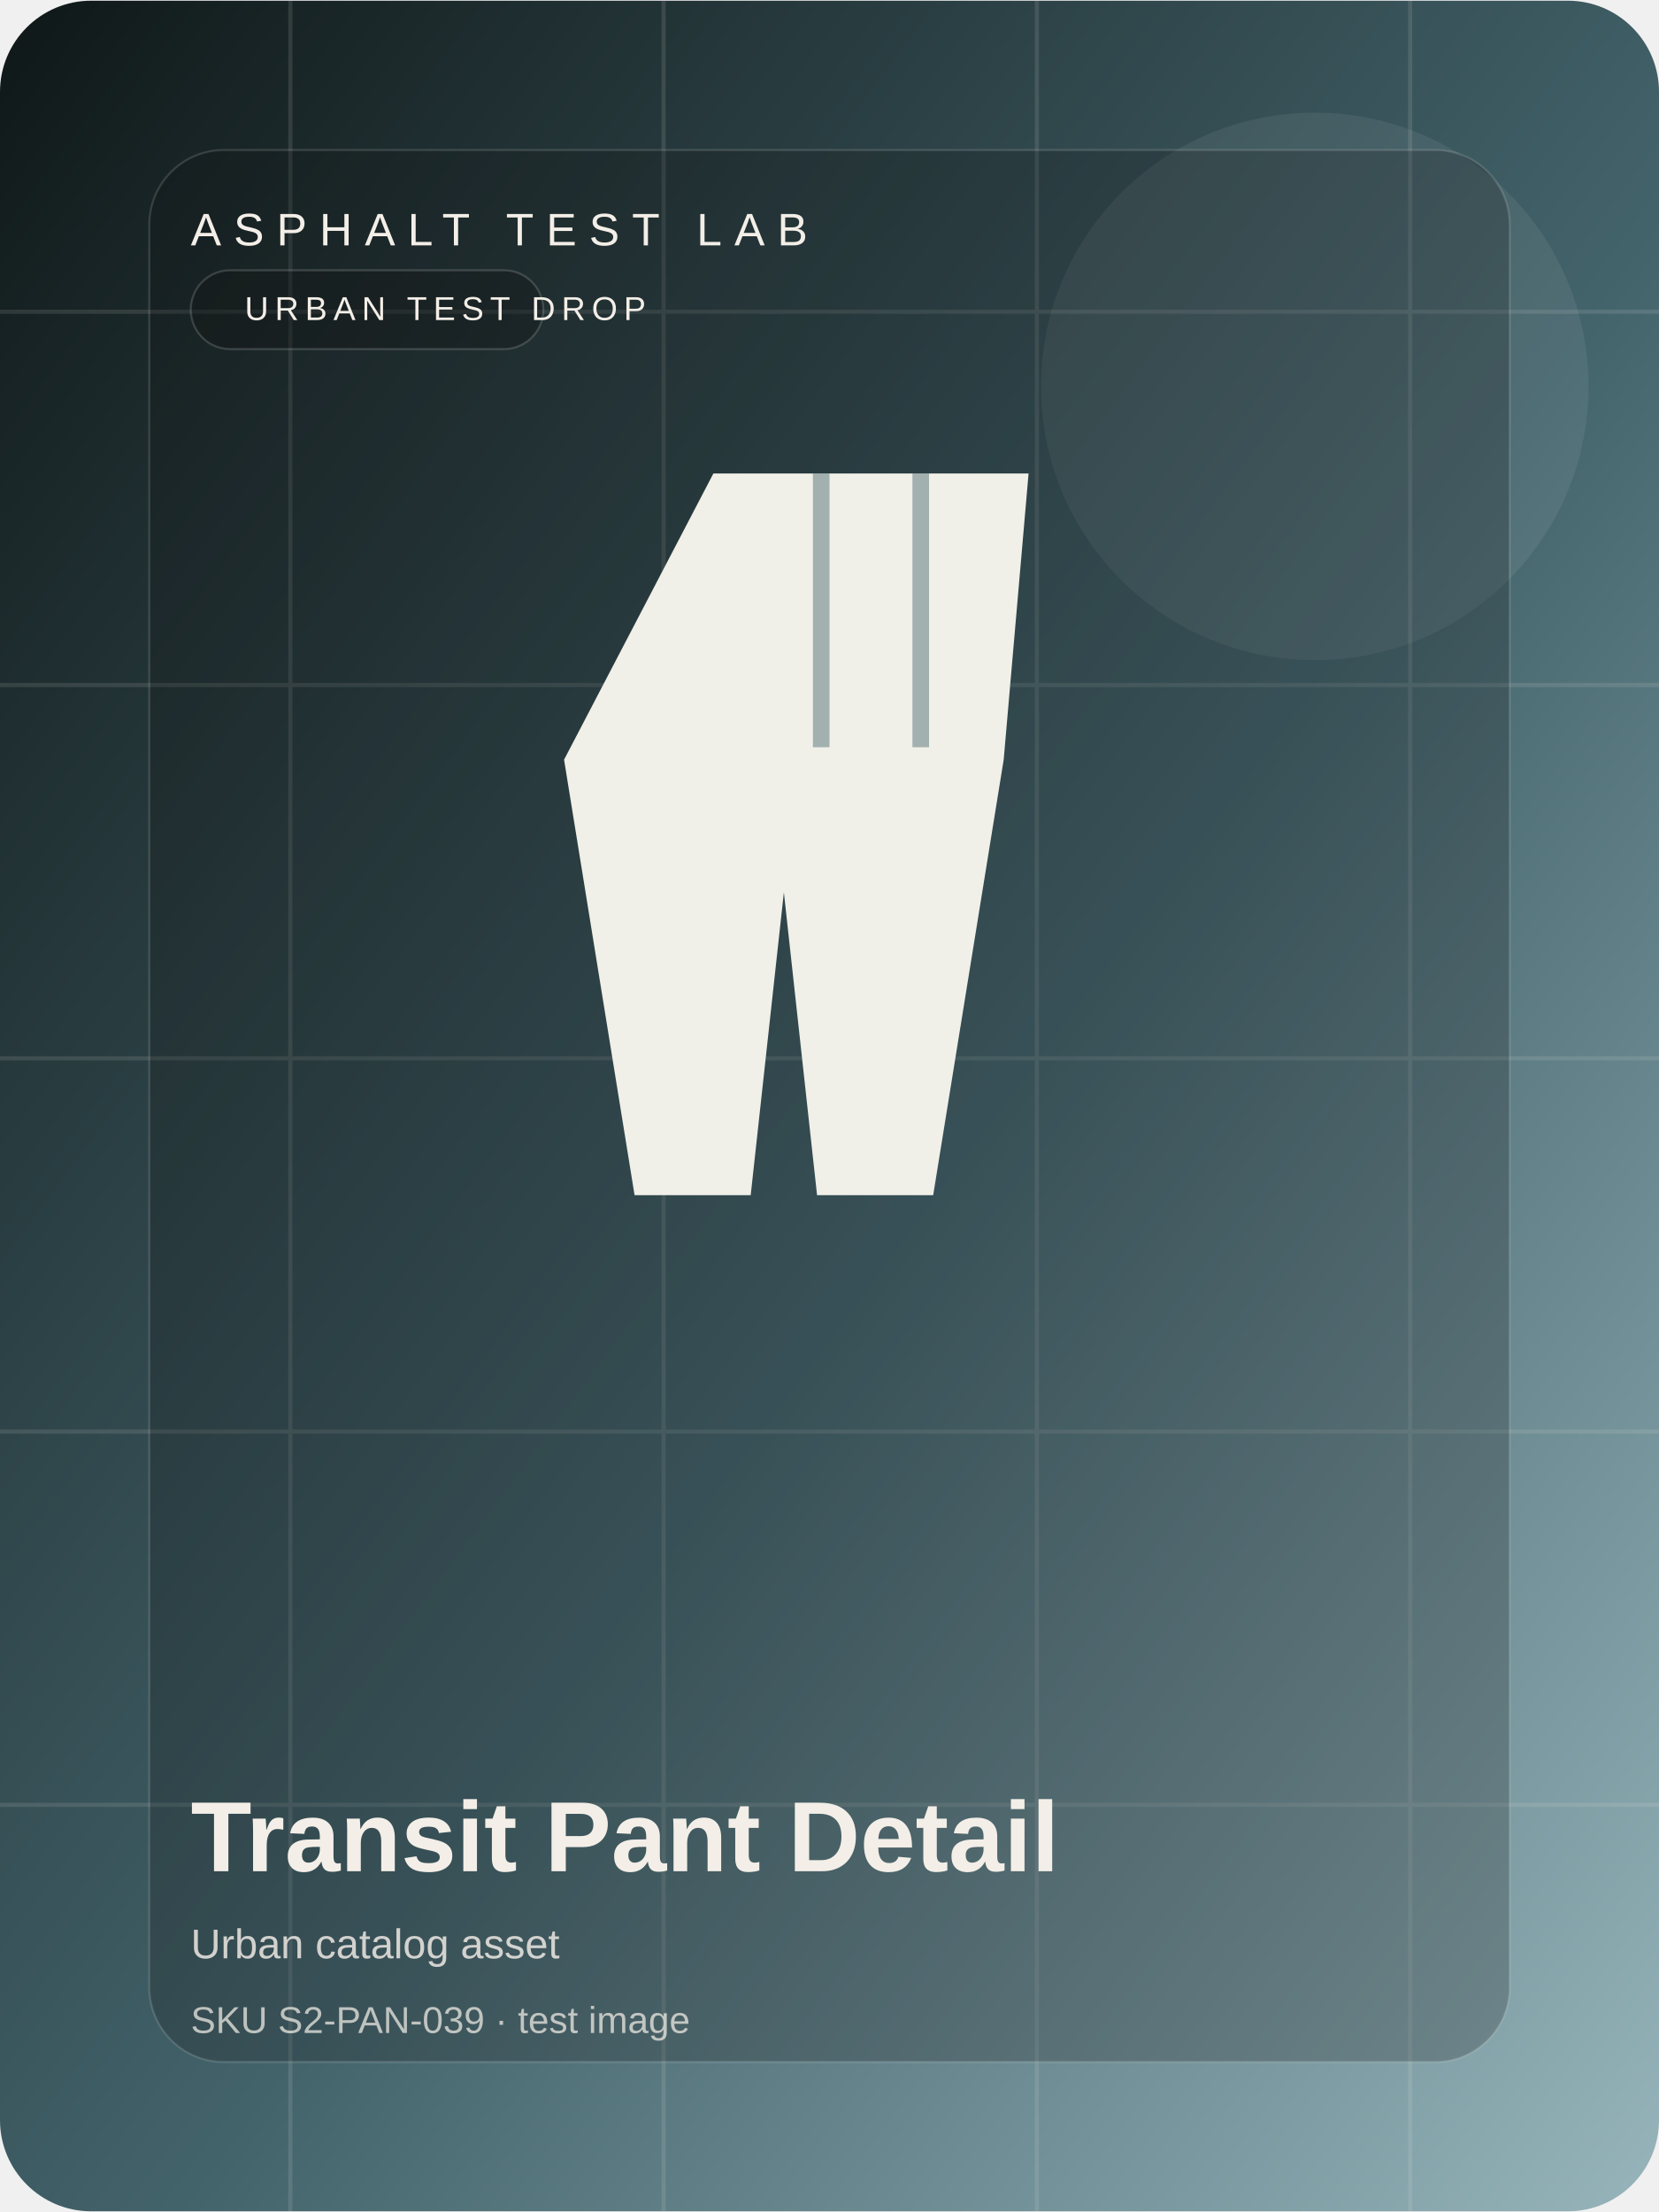
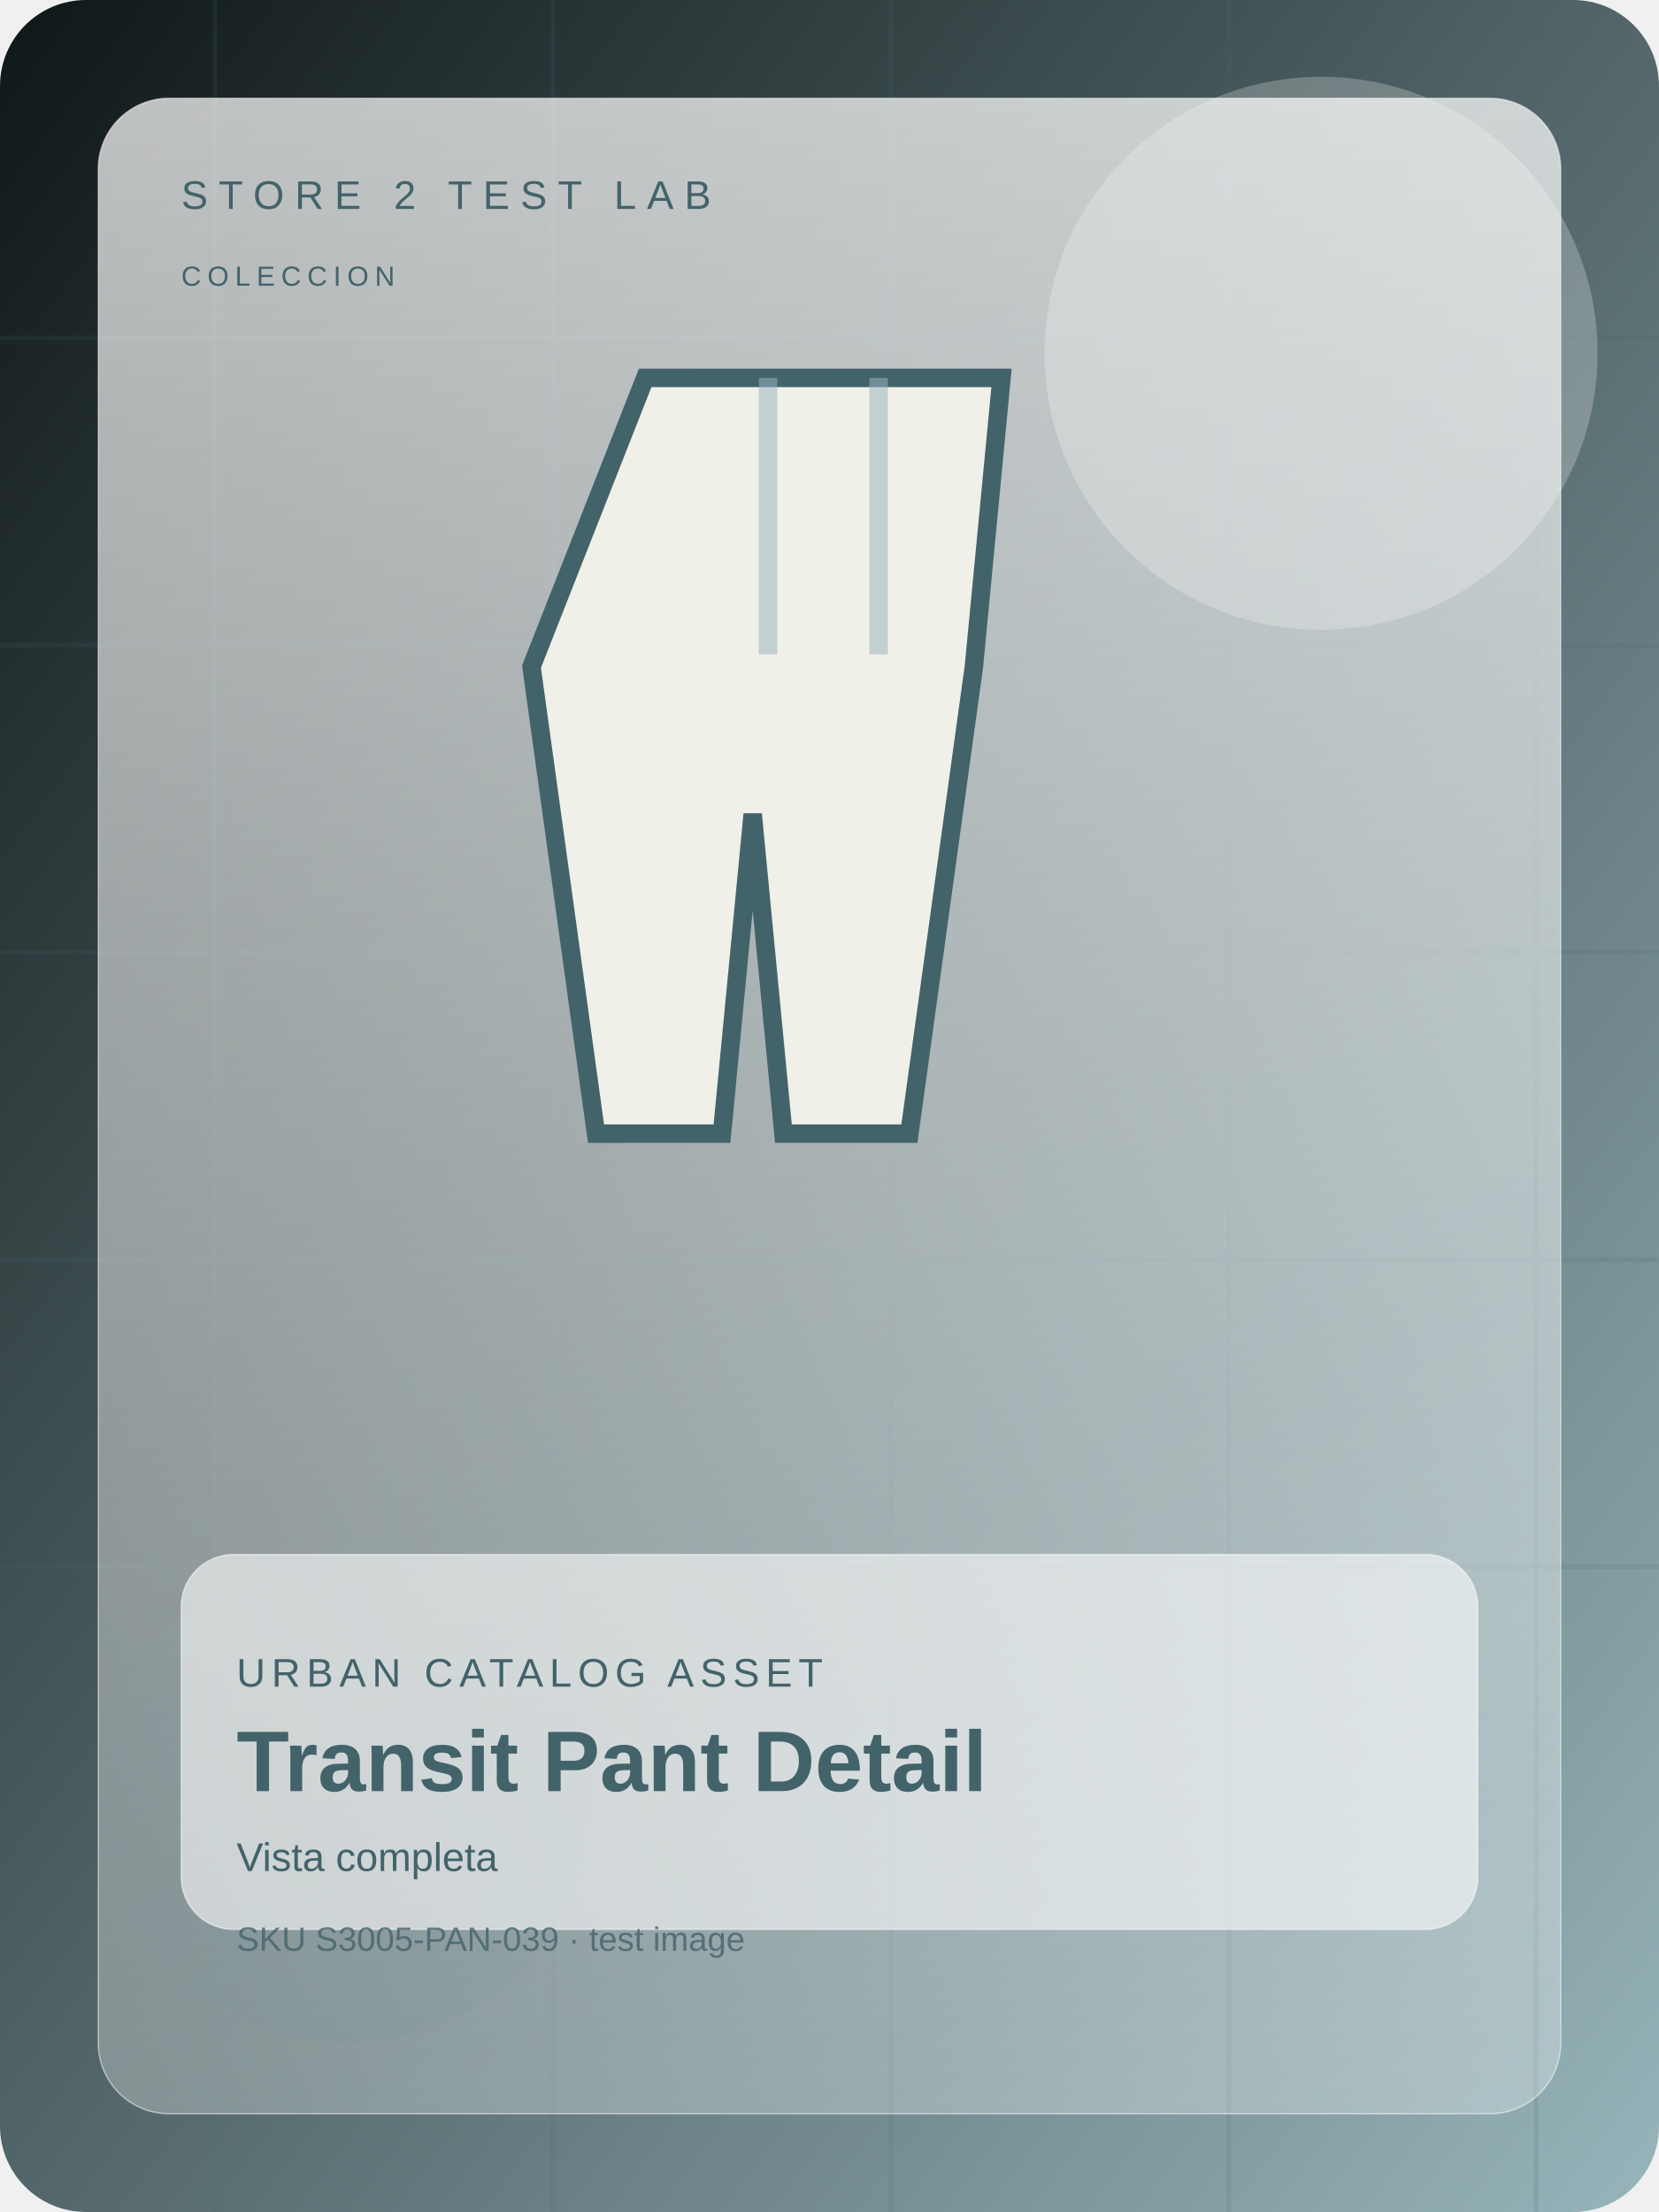
- <svg xmlns="http://www.w3.org/2000/svg" width="1200" height="1600" viewBox="0 0 800 1066" fill="none">
+ <svg xmlns="http://www.w3.org/2000/svg" width="1200" height="1600" viewBox="0 0 1080 1440" fill="none">
  <defs>
    <linearGradient id="bg" x1="0" y1="0" x2="1" y2="1">
      <stop offset="0%" stop-color="#0f1717" />
-       <stop offset="55%" stop-color="#43636b" />
      <stop offset="100%" stop-color="#97b5bb" />
    </linearGradient>
    <linearGradient id="panel" x1="0" y1="0" x2="0" y2="1">
-       <stop offset="0%" stop-color="rgba(255,255,255,0.14)" />
-       <stop offset="100%" stop-color="rgba(255,255,255,0.02)" />
+       <stop offset="0%" stop-color="rgba(255,255,255,0.72)" />
+       <stop offset="100%" stop-color="rgba(255,255,255,0.28)" />
    </linearGradient>
  </defs>
-   <rect width="800" height="1066" rx="44" fill="url(#bg)" />
-   <g opacity="0.12" stroke="#f3eee7" stroke-width="2">
-     <path d="M0 150h800" />
-     <path d="M0 330h800" />
-     <path d="M0 510h800" />
-     <path d="M0 690h800" />
-     <path d="M0 870h800" />
-     <path d="M140 0v1066" />
-     <path d="M320 0v1066" />
-     <path d="M500 0v1066" />
-     <path d="M680 0v1066" />
+   <rect width="1080" height="1440" rx="56" fill="url(#bg)" />
+   <g opacity="0.16" stroke="#43636b" stroke-width="3">
+     <path d="M0 220h1080" />
+     <path d="M0 420h1080" />
+     <path d="M0 620h1080" />
+     <path d="M0 820h1080" />
+     <path d="M0 1020h1080" />
+     <path d="M140 0v1440" />
+     <path d="M360 0v1440" />
+     <path d="M580 0v1440" />
+     <path d="M800 0v1440" />
+     <path d="M1000 0v1440" />
  </g>
-   <circle cx="634" cy="186" r="132" fill="#ffffff" opacity="0.07" />
-   <rect x="72" y="72" width="656" height="922" rx="36" fill="#0f0f0f" fill-opacity="0.22" stroke="rgba(255,255,255,0.14)" />
-   <text x="92" y="118" fill="#f3eee7" font-size="22" font-family="Arial, sans-serif" letter-spacing="6">ASPHALT TEST LAB</text>
-   <text x="92" y="902" fill="#f3eee7" font-size="48" font-weight="700" font-family="Arial, sans-serif">Transit Pant Detail</text>
-   <text x="92" y="944" fill="rgba(243,238,231,0.82)" font-size="20" font-family="Arial, sans-serif">Urban catalog asset</text>
-   <text x="92" y="980" fill="rgba(243,238,231,0.72)" font-size="18" font-family="Arial, sans-serif">SKU S2-PAN-039 · test image</text>
-   <g transform="translate(0 80)">
-     <path d="M344 148h152l-12 138-34 210h-56l-16-146-16 146h-56l-34-210z" fill="#f0efe8" />
-     <path d="M396 148v132m48-132v132" stroke="#43636b" stroke-width="8" opacity="0.45" />
+   <circle cx="860" cy="230" r="180" fill="#ffffff" opacity="0.24" />
+   <circle cx="226" cy="1170" r="160" fill="#43636b" opacity="0.15" />
+   <rect x="64" y="64" width="952" height="1312" rx="46" fill="url(#panel)" stroke="rgba(255,255,255,0.46)" />
+   <text x="118" y="136" fill="#43636b" font-size="26" font-family="Arial, sans-serif" letter-spacing="7">STORE 2 TEST LAB</text>
+   <text x="118" y="186" fill="#43636b" font-size="18" font-family="Arial, sans-serif" letter-spacing="4">COLECCION</text>
+   <g transform="translate(0 28)">
+     <path d="M420 218h232l-18 188-42 304h-82l-20-208-20 208h-82l-42-304z" fill="#f0efe8" stroke="#43636b" stroke-width="12" />
+     <path d="M500 218v180m72-180v180" stroke="#97b5bb" stroke-width="12" opacity="0.52" />
  </g>
-   <rect x="92" y="130" width="170" height="38" rx="19" fill="#111111" fill-opacity="0.32" stroke="rgba(255,255,255,0.16)" />
-   <text x="118" y="154" fill="#f3eee7" font-size="16" font-family="Arial, sans-serif" letter-spacing="3">URBAN TEST DROP</text>
+   <rect x="118" y="1012" width="844" height="244" rx="34" fill="rgba(255,255,255,0.58)" stroke="rgba(255,255,255,0.48)" />
+   <text x="154" y="1098" fill="#43636b" font-size="26" font-family="Arial, sans-serif" letter-spacing="4">URBAN CATALOG ASSET</text>
+   <text x="154" y="1166" fill="#43636b" font-size="56" font-weight="700" font-family="Arial, sans-serif">Transit Pant Detail</text>
+   <text x="154" y="1218" fill="#43636b" font-size="26" font-family="Arial, sans-serif">Vista completa</text>
+   <text x="154" y="1270" fill="#43636b" font-size="22" font-family="Arial, sans-serif" opacity="0.8">SKU S3005-PAN-039 · test image</text>
</svg>
